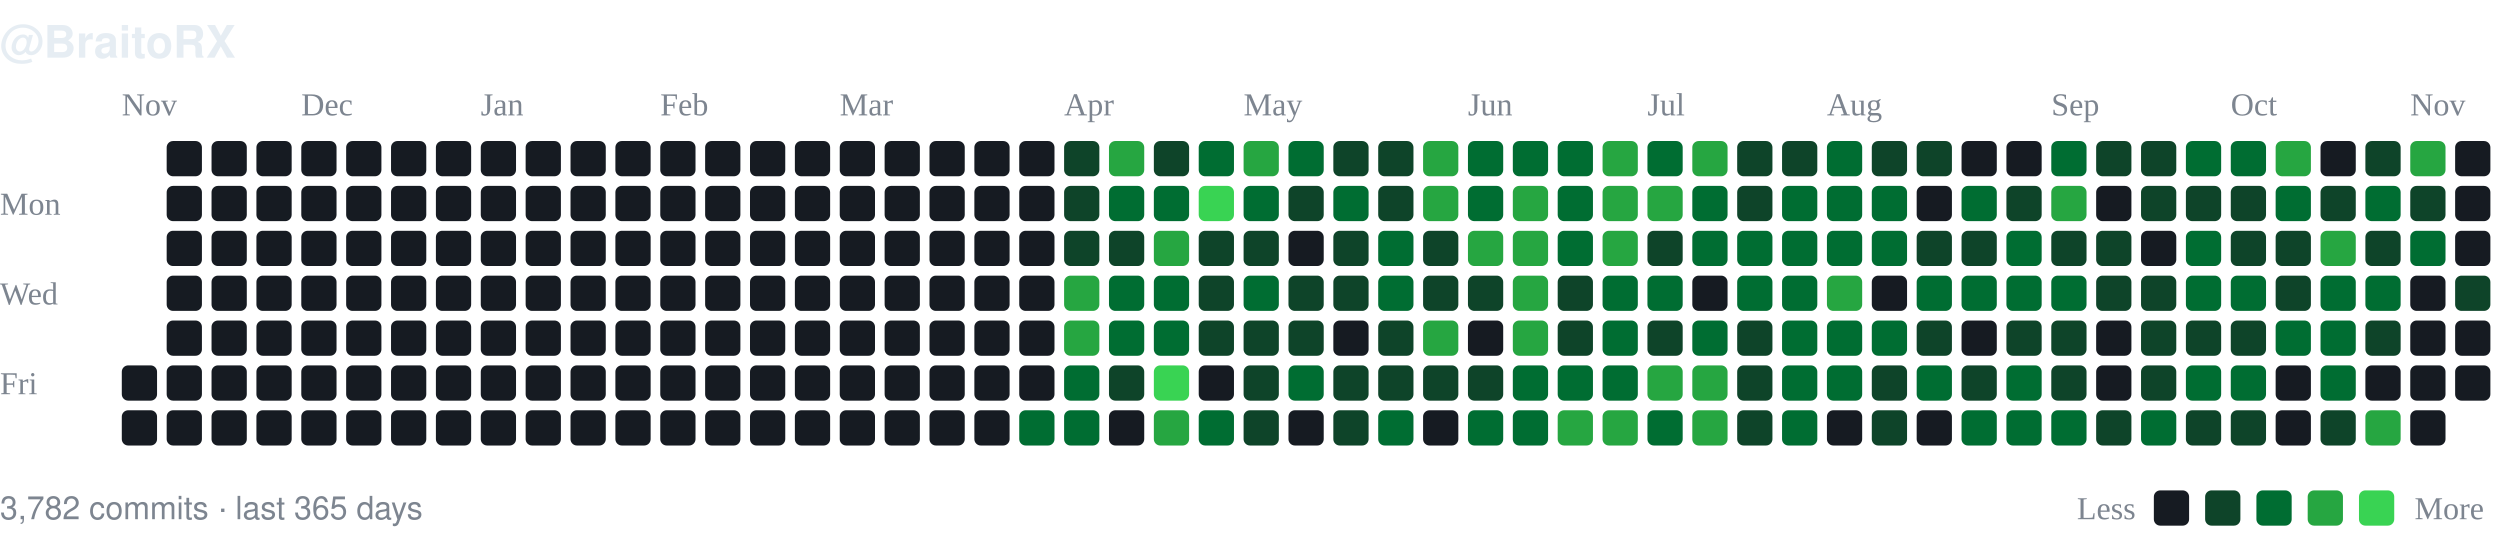
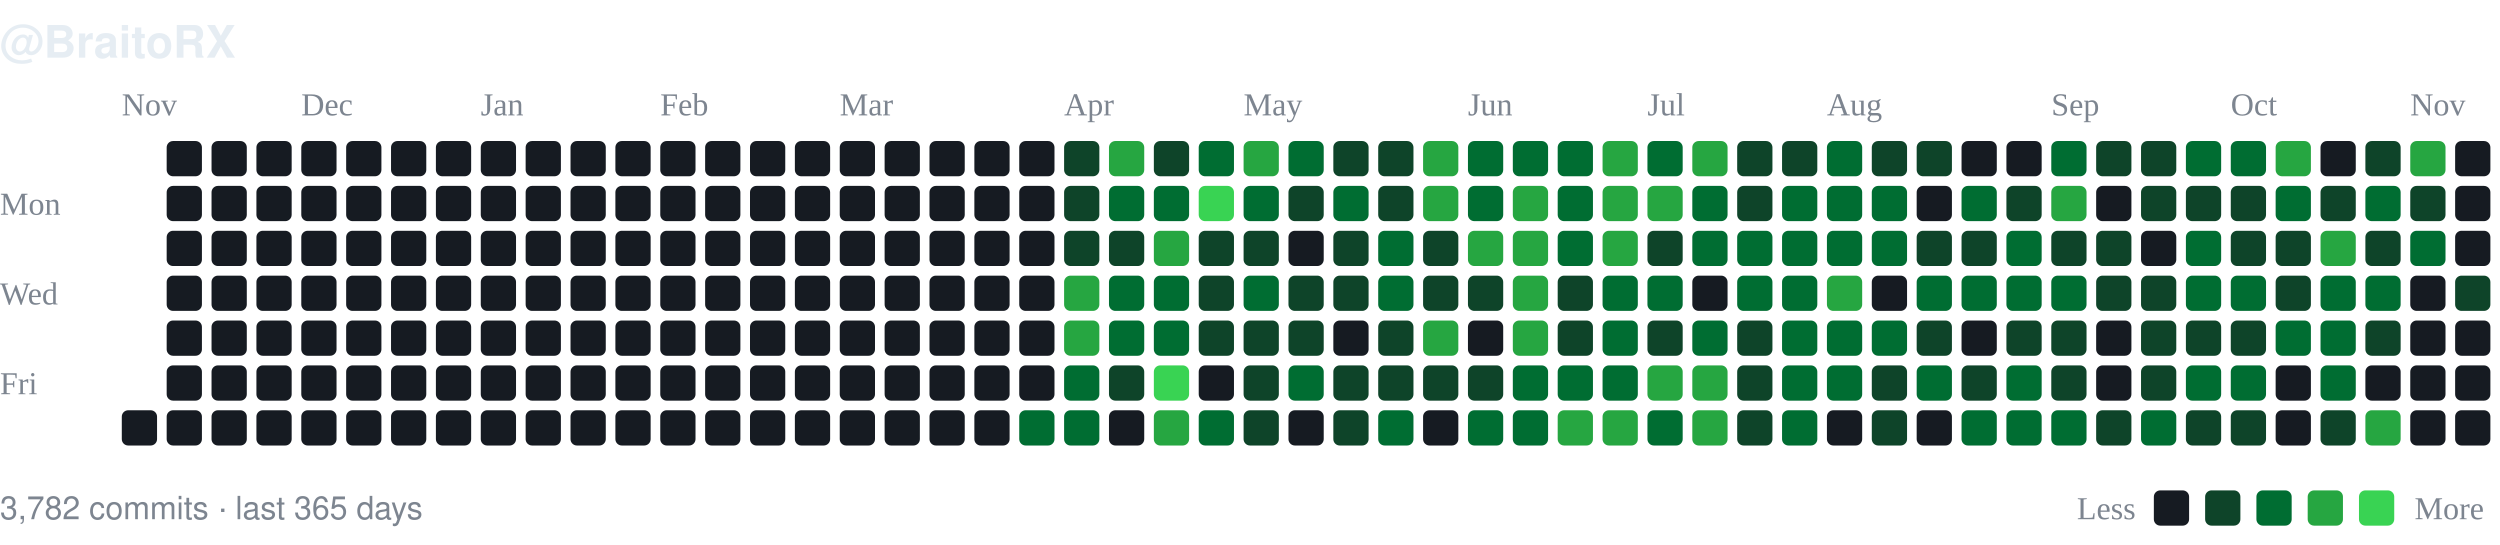
<svg xmlns="http://www.w3.org/2000/svg" width="780" height="170" viewBox="0 0 780 170" role="img">
  <text x="0" y="18" font-size="14" font-weight="600" fill="#e6edf3" font-family="ui-sans-serif,-apple-system,Segoe UI,Helvetica,Arial,sans-serif">@BraitoRX</text>
  <text x="0" y="67" font-size="10" fill="#7d8590">Mon</text>
  <text x="0" y="95" font-size="10" fill="#7d8590">Wed</text>
  <text x="0" y="123" font-size="10" fill="#7d8590">Fri</text>
  <text x="38" y="36" font-size="10" fill="#7d8590">Nov</text>
-   <rect x="38" y="114" width="11" height="11" rx="2" fill="#161b22" />
  <rect x="38" y="128" width="11" height="11" rx="2" fill="#161b22" />
  <rect x="52" y="44" width="11" height="11" rx="2" fill="#161b22" />
  <rect x="52" y="58" width="11" height="11" rx="2" fill="#161b22" />
  <rect x="52" y="72" width="11" height="11" rx="2" fill="#161b22" />
  <rect x="52" y="86" width="11" height="11" rx="2" fill="#161b22" />
  <rect x="52" y="100" width="11" height="11" rx="2" fill="#161b22" />
  <rect x="52" y="114" width="11" height="11" rx="2" fill="#161b22" />
  <rect x="52" y="128" width="11" height="11" rx="2" fill="#161b22" />
  <rect x="66" y="44" width="11" height="11" rx="2" fill="#161b22" />
  <rect x="66" y="58" width="11" height="11" rx="2" fill="#161b22" />
  <rect x="66" y="72" width="11" height="11" rx="2" fill="#161b22" />
  <rect x="66" y="86" width="11" height="11" rx="2" fill="#161b22" />
  <rect x="66" y="100" width="11" height="11" rx="2" fill="#161b22" />
  <rect x="66" y="114" width="11" height="11" rx="2" fill="#161b22" />
  <rect x="66" y="128" width="11" height="11" rx="2" fill="#161b22" />
  <rect x="80" y="44" width="11" height="11" rx="2" fill="#161b22" />
  <rect x="80" y="58" width="11" height="11" rx="2" fill="#161b22" />
  <rect x="80" y="72" width="11" height="11" rx="2" fill="#161b22" />
  <rect x="80" y="86" width="11" height="11" rx="2" fill="#161b22" />
  <rect x="80" y="100" width="11" height="11" rx="2" fill="#161b22" />
  <rect x="80" y="114" width="11" height="11" rx="2" fill="#161b22" />
  <rect x="80" y="128" width="11" height="11" rx="2" fill="#161b22" />
  <text x="94" y="36" font-size="10" fill="#7d8590">Dec</text>
  <rect x="94" y="44" width="11" height="11" rx="2" fill="#161b22" />
  <rect x="94" y="58" width="11" height="11" rx="2" fill="#161b22" />
  <rect x="94" y="72" width="11" height="11" rx="2" fill="#161b22" />
  <rect x="94" y="86" width="11" height="11" rx="2" fill="#161b22" />
  <rect x="94" y="100" width="11" height="11" rx="2" fill="#161b22" />
  <rect x="94" y="114" width="11" height="11" rx="2" fill="#161b22" />
  <rect x="94" y="128" width="11" height="11" rx="2" fill="#161b22" />
  <rect x="108" y="44" width="11" height="11" rx="2" fill="#161b22" />
  <rect x="108" y="58" width="11" height="11" rx="2" fill="#161b22" />
  <rect x="108" y="72" width="11" height="11" rx="2" fill="#161b22" />
  <rect x="108" y="86" width="11" height="11" rx="2" fill="#161b22" />
  <rect x="108" y="100" width="11" height="11" rx="2" fill="#161b22" />
  <rect x="108" y="114" width="11" height="11" rx="2" fill="#161b22" />
  <rect x="108" y="128" width="11" height="11" rx="2" fill="#161b22" />
  <rect x="122" y="44" width="11" height="11" rx="2" fill="#161b22" />
  <rect x="122" y="58" width="11" height="11" rx="2" fill="#161b22" />
  <rect x="122" y="72" width="11" height="11" rx="2" fill="#161b22" />
  <rect x="122" y="86" width="11" height="11" rx="2" fill="#161b22" />
  <rect x="122" y="100" width="11" height="11" rx="2" fill="#161b22" />
  <rect x="122" y="114" width="11" height="11" rx="2" fill="#161b22" />
  <rect x="122" y="128" width="11" height="11" rx="2" fill="#161b22" />
  <rect x="136" y="44" width="11" height="11" rx="2" fill="#161b22" />
  <rect x="136" y="58" width="11" height="11" rx="2" fill="#161b22" />
  <rect x="136" y="72" width="11" height="11" rx="2" fill="#161b22" />
  <rect x="136" y="86" width="11" height="11" rx="2" fill="#161b22" />
  <rect x="136" y="100" width="11" height="11" rx="2" fill="#161b22" />
  <rect x="136" y="114" width="11" height="11" rx="2" fill="#161b22" />
  <rect x="136" y="128" width="11" height="11" rx="2" fill="#161b22" />
  <text x="150" y="36" font-size="10" fill="#7d8590">Jan</text>
  <rect x="150" y="44" width="11" height="11" rx="2" fill="#161b22" />
  <rect x="150" y="58" width="11" height="11" rx="2" fill="#161b22" />
  <rect x="150" y="72" width="11" height="11" rx="2" fill="#161b22" />
  <rect x="150" y="86" width="11" height="11" rx="2" fill="#161b22" />
  <rect x="150" y="100" width="11" height="11" rx="2" fill="#161b22" />
  <rect x="150" y="114" width="11" height="11" rx="2" fill="#161b22" />
  <rect x="150" y="128" width="11" height="11" rx="2" fill="#161b22" />
  <rect x="164" y="44" width="11" height="11" rx="2" fill="#161b22" />
  <rect x="164" y="58" width="11" height="11" rx="2" fill="#161b22" />
  <rect x="164" y="72" width="11" height="11" rx="2" fill="#161b22" />
  <rect x="164" y="86" width="11" height="11" rx="2" fill="#161b22" />
  <rect x="164" y="100" width="11" height="11" rx="2" fill="#161b22" />
  <rect x="164" y="114" width="11" height="11" rx="2" fill="#161b22" />
  <rect x="164" y="128" width="11" height="11" rx="2" fill="#161b22" />
  <rect x="178" y="44" width="11" height="11" rx="2" fill="#161b22" />
  <rect x="178" y="58" width="11" height="11" rx="2" fill="#161b22" />
  <rect x="178" y="72" width="11" height="11" rx="2" fill="#161b22" />
  <rect x="178" y="86" width="11" height="11" rx="2" fill="#161b22" />
  <rect x="178" y="100" width="11" height="11" rx="2" fill="#161b22" />
  <rect x="178" y="114" width="11" height="11" rx="2" fill="#161b22" />
  <rect x="178" y="128" width="11" height="11" rx="2" fill="#161b22" />
  <rect x="192" y="44" width="11" height="11" rx="2" fill="#161b22" />
  <rect x="192" y="58" width="11" height="11" rx="2" fill="#161b22" />
  <rect x="192" y="72" width="11" height="11" rx="2" fill="#161b22" />
  <rect x="192" y="86" width="11" height="11" rx="2" fill="#161b22" />
  <rect x="192" y="100" width="11" height="11" rx="2" fill="#161b22" />
  <rect x="192" y="114" width="11" height="11" rx="2" fill="#161b22" />
  <rect x="192" y="128" width="11" height="11" rx="2" fill="#161b22" />
  <text x="206" y="36" font-size="10" fill="#7d8590">Feb</text>
  <rect x="206" y="44" width="11" height="11" rx="2" fill="#161b22" />
  <rect x="206" y="58" width="11" height="11" rx="2" fill="#161b22" />
  <rect x="206" y="72" width="11" height="11" rx="2" fill="#161b22" />
  <rect x="206" y="86" width="11" height="11" rx="2" fill="#161b22" />
  <rect x="206" y="100" width="11" height="11" rx="2" fill="#161b22" />
  <rect x="206" y="114" width="11" height="11" rx="2" fill="#161b22" />
  <rect x="206" y="128" width="11" height="11" rx="2" fill="#161b22" />
  <rect x="220" y="44" width="11" height="11" rx="2" fill="#161b22" />
  <rect x="220" y="58" width="11" height="11" rx="2" fill="#161b22" />
  <rect x="220" y="72" width="11" height="11" rx="2" fill="#161b22" />
  <rect x="220" y="86" width="11" height="11" rx="2" fill="#161b22" />
  <rect x="220" y="100" width="11" height="11" rx="2" fill="#161b22" />
  <rect x="220" y="114" width="11" height="11" rx="2" fill="#161b22" />
  <rect x="220" y="128" width="11" height="11" rx="2" fill="#161b22" />
  <rect x="234" y="44" width="11" height="11" rx="2" fill="#161b22" />
  <rect x="234" y="58" width="11" height="11" rx="2" fill="#161b22" />
  <rect x="234" y="72" width="11" height="11" rx="2" fill="#161b22" />
  <rect x="234" y="86" width="11" height="11" rx="2" fill="#161b22" />
  <rect x="234" y="100" width="11" height="11" rx="2" fill="#161b22" />
  <rect x="234" y="114" width="11" height="11" rx="2" fill="#161b22" />
  <rect x="234" y="128" width="11" height="11" rx="2" fill="#161b22" />
  <rect x="248" y="44" width="11" height="11" rx="2" fill="#161b22" />
  <rect x="248" y="58" width="11" height="11" rx="2" fill="#161b22" />
  <rect x="248" y="72" width="11" height="11" rx="2" fill="#161b22" />
  <rect x="248" y="86" width="11" height="11" rx="2" fill="#161b22" />
  <rect x="248" y="100" width="11" height="11" rx="2" fill="#161b22" />
  <rect x="248" y="114" width="11" height="11" rx="2" fill="#161b22" />
  <rect x="248" y="128" width="11" height="11" rx="2" fill="#161b22" />
  <text x="262" y="36" font-size="10" fill="#7d8590">Mar</text>
  <rect x="262" y="44" width="11" height="11" rx="2" fill="#161b22" />
  <rect x="262" y="58" width="11" height="11" rx="2" fill="#161b22" />
  <rect x="262" y="72" width="11" height="11" rx="2" fill="#161b22" />
  <rect x="262" y="86" width="11" height="11" rx="2" fill="#161b22" />
  <rect x="262" y="100" width="11" height="11" rx="2" fill="#161b22" />
  <rect x="262" y="114" width="11" height="11" rx="2" fill="#161b22" />
  <rect x="262" y="128" width="11" height="11" rx="2" fill="#161b22" />
  <rect x="276" y="44" width="11" height="11" rx="2" fill="#161b22" />
  <rect x="276" y="58" width="11" height="11" rx="2" fill="#161b22" />
  <rect x="276" y="72" width="11" height="11" rx="2" fill="#161b22" />
  <rect x="276" y="86" width="11" height="11" rx="2" fill="#161b22" />
  <rect x="276" y="100" width="11" height="11" rx="2" fill="#161b22" />
  <rect x="276" y="114" width="11" height="11" rx="2" fill="#161b22" />
  <rect x="276" y="128" width="11" height="11" rx="2" fill="#161b22" />
  <rect x="290" y="44" width="11" height="11" rx="2" fill="#161b22" />
  <rect x="290" y="58" width="11" height="11" rx="2" fill="#161b22" />
  <rect x="290" y="72" width="11" height="11" rx="2" fill="#161b22" />
  <rect x="290" y="86" width="11" height="11" rx="2" fill="#161b22" />
  <rect x="290" y="100" width="11" height="11" rx="2" fill="#161b22" />
  <rect x="290" y="114" width="11" height="11" rx="2" fill="#161b22" />
  <rect x="290" y="128" width="11" height="11" rx="2" fill="#161b22" />
  <rect x="304" y="44" width="11" height="11" rx="2" fill="#161b22" />
  <rect x="304" y="58" width="11" height="11" rx="2" fill="#161b22" />
  <rect x="304" y="72" width="11" height="11" rx="2" fill="#161b22" />
  <rect x="304" y="86" width="11" height="11" rx="2" fill="#161b22" />
  <rect x="304" y="100" width="11" height="11" rx="2" fill="#161b22" />
  <rect x="304" y="114" width="11" height="11" rx="2" fill="#161b22" />
  <rect x="304" y="128" width="11" height="11" rx="2" fill="#161b22" />
  <rect x="318" y="44" width="11" height="11" rx="2" fill="#161b22" />
  <rect x="318" y="58" width="11" height="11" rx="2" fill="#161b22" />
  <rect x="318" y="72" width="11" height="11" rx="2" fill="#161b22" />
  <rect x="318" y="86" width="11" height="11" rx="2" fill="#161b22" />
  <rect x="318" y="100" width="11" height="11" rx="2" fill="#161b22" />
  <rect x="318" y="114" width="11" height="11" rx="2" fill="#161b22" />
  <rect x="318" y="128" width="11" height="11" rx="2" fill="#006d32" />
  <text x="332" y="36" font-size="10" fill="#7d8590">Apr</text>
  <rect x="332" y="44" width="11" height="11" rx="2" fill="#0e4429" />
  <rect x="332" y="58" width="11" height="11" rx="2" fill="#0e4429" />
  <rect x="332" y="72" width="11" height="11" rx="2" fill="#0e4429" />
  <rect x="332" y="86" width="11" height="11" rx="2" fill="#26a641" />
  <rect x="332" y="100" width="11" height="11" rx="2" fill="#26a641" />
  <rect x="332" y="114" width="11" height="11" rx="2" fill="#006d32" />
  <rect x="332" y="128" width="11" height="11" rx="2" fill="#006d32" />
  <rect x="346" y="44" width="11" height="11" rx="2" fill="#26a641" />
  <rect x="346" y="58" width="11" height="11" rx="2" fill="#006d32" />
  <rect x="346" y="72" width="11" height="11" rx="2" fill="#0e4429" />
  <rect x="346" y="86" width="11" height="11" rx="2" fill="#006d32" />
  <rect x="346" y="100" width="11" height="11" rx="2" fill="#006d32" />
  <rect x="346" y="114" width="11" height="11" rx="2" fill="#0e4429" />
  <rect x="346" y="128" width="11" height="11" rx="2" fill="#161b22" />
  <rect x="360" y="44" width="11" height="11" rx="2" fill="#0e4429" />
  <rect x="360" y="58" width="11" height="11" rx="2" fill="#006d32" />
  <rect x="360" y="72" width="11" height="11" rx="2" fill="#26a641" />
  <rect x="360" y="86" width="11" height="11" rx="2" fill="#006d32" />
  <rect x="360" y="100" width="11" height="11" rx="2" fill="#006d32" />
  <rect x="360" y="114" width="11" height="11" rx="2" fill="#39d353" />
  <rect x="360" y="128" width="11" height="11" rx="2" fill="#26a641" />
  <rect x="374" y="44" width="11" height="11" rx="2" fill="#006d32" />
  <rect x="374" y="58" width="11" height="11" rx="2" fill="#39d353" />
  <rect x="374" y="72" width="11" height="11" rx="2" fill="#0e4429" />
  <rect x="374" y="86" width="11" height="11" rx="2" fill="#0e4429" />
  <rect x="374" y="100" width="11" height="11" rx="2" fill="#0e4429" />
  <rect x="374" y="114" width="11" height="11" rx="2" fill="#161b22" />
  <rect x="374" y="128" width="11" height="11" rx="2" fill="#006d32" />
  <text x="388" y="36" font-size="10" fill="#7d8590">May</text>
  <rect x="388" y="44" width="11" height="11" rx="2" fill="#26a641" />
  <rect x="388" y="58" width="11" height="11" rx="2" fill="#006d32" />
  <rect x="388" y="72" width="11" height="11" rx="2" fill="#0e4429" />
  <rect x="388" y="86" width="11" height="11" rx="2" fill="#006d32" />
  <rect x="388" y="100" width="11" height="11" rx="2" fill="#0e4429" />
  <rect x="388" y="114" width="11" height="11" rx="2" fill="#0e4429" />
  <rect x="388" y="128" width="11" height="11" rx="2" fill="#0e4429" />
  <rect x="402" y="44" width="11" height="11" rx="2" fill="#006d32" />
  <rect x="402" y="58" width="11" height="11" rx="2" fill="#0e4429" />
  <rect x="402" y="72" width="11" height="11" rx="2" fill="#161b22" />
  <rect x="402" y="86" width="11" height="11" rx="2" fill="#0e4429" />
  <rect x="402" y="100" width="11" height="11" rx="2" fill="#0e4429" />
  <rect x="402" y="114" width="11" height="11" rx="2" fill="#006d32" />
  <rect x="402" y="128" width="11" height="11" rx="2" fill="#161b22" />
  <rect x="416" y="44" width="11" height="11" rx="2" fill="#0e4429" />
  <rect x="416" y="58" width="11" height="11" rx="2" fill="#006d32" />
  <rect x="416" y="72" width="11" height="11" rx="2" fill="#0e4429" />
  <rect x="416" y="86" width="11" height="11" rx="2" fill="#0e4429" />
  <rect x="416" y="100" width="11" height="11" rx="2" fill="#161b22" />
  <rect x="416" y="114" width="11" height="11" rx="2" fill="#0e4429" />
  <rect x="416" y="128" width="11" height="11" rx="2" fill="#0e4429" />
  <rect x="430" y="44" width="11" height="11" rx="2" fill="#0e4429" />
  <rect x="430" y="58" width="11" height="11" rx="2" fill="#0e4429" />
  <rect x="430" y="72" width="11" height="11" rx="2" fill="#006d32" />
  <rect x="430" y="86" width="11" height="11" rx="2" fill="#006d32" />
  <rect x="430" y="100" width="11" height="11" rx="2" fill="#0e4429" />
  <rect x="430" y="114" width="11" height="11" rx="2" fill="#0e4429" />
  <rect x="430" y="128" width="11" height="11" rx="2" fill="#006d32" />
  <rect x="444" y="44" width="11" height="11" rx="2" fill="#26a641" />
  <rect x="444" y="58" width="11" height="11" rx="2" fill="#26a641" />
  <rect x="444" y="72" width="11" height="11" rx="2" fill="#0e4429" />
  <rect x="444" y="86" width="11" height="11" rx="2" fill="#0e4429" />
  <rect x="444" y="100" width="11" height="11" rx="2" fill="#26a641" />
  <rect x="444" y="114" width="11" height="11" rx="2" fill="#0e4429" />
  <rect x="444" y="128" width="11" height="11" rx="2" fill="#161b22" />
  <text x="458" y="36" font-size="10" fill="#7d8590">Jun</text>
  <rect x="458" y="44" width="11" height="11" rx="2" fill="#006d32" />
  <rect x="458" y="58" width="11" height="11" rx="2" fill="#006d32" />
  <rect x="458" y="72" width="11" height="11" rx="2" fill="#26a641" />
  <rect x="458" y="86" width="11" height="11" rx="2" fill="#0e4429" />
  <rect x="458" y="100" width="11" height="11" rx="2" fill="#161b22" />
  <rect x="458" y="114" width="11" height="11" rx="2" fill="#0e4429" />
  <rect x="458" y="128" width="11" height="11" rx="2" fill="#006d32" />
  <rect x="472" y="44" width="11" height="11" rx="2" fill="#006d32" />
  <rect x="472" y="58" width="11" height="11" rx="2" fill="#26a641" />
  <rect x="472" y="72" width="11" height="11" rx="2" fill="#26a641" />
  <rect x="472" y="86" width="11" height="11" rx="2" fill="#26a641" />
  <rect x="472" y="100" width="11" height="11" rx="2" fill="#26a641" />
  <rect x="472" y="114" width="11" height="11" rx="2" fill="#006d32" />
  <rect x="472" y="128" width="11" height="11" rx="2" fill="#006d32" />
  <rect x="486" y="44" width="11" height="11" rx="2" fill="#006d32" />
  <rect x="486" y="58" width="11" height="11" rx="2" fill="#006d32" />
  <rect x="486" y="72" width="11" height="11" rx="2" fill="#006d32" />
  <rect x="486" y="86" width="11" height="11" rx="2" fill="#0e4429" />
  <rect x="486" y="100" width="11" height="11" rx="2" fill="#0e4429" />
  <rect x="486" y="114" width="11" height="11" rx="2" fill="#006d32" />
  <rect x="486" y="128" width="11" height="11" rx="2" fill="#26a641" />
  <rect x="500" y="44" width="11" height="11" rx="2" fill="#26a641" />
  <rect x="500" y="58" width="11" height="11" rx="2" fill="#26a641" />
  <rect x="500" y="72" width="11" height="11" rx="2" fill="#26a641" />
  <rect x="500" y="86" width="11" height="11" rx="2" fill="#006d32" />
  <rect x="500" y="100" width="11" height="11" rx="2" fill="#006d32" />
  <rect x="500" y="114" width="11" height="11" rx="2" fill="#006d32" />
  <rect x="500" y="128" width="11" height="11" rx="2" fill="#26a641" />
  <text x="514" y="36" font-size="10" fill="#7d8590">Jul</text>
  <rect x="514" y="44" width="11" height="11" rx="2" fill="#006d32" />
  <rect x="514" y="58" width="11" height="11" rx="2" fill="#26a641" />
  <rect x="514" y="72" width="11" height="11" rx="2" fill="#0e4429" />
  <rect x="514" y="86" width="11" height="11" rx="2" fill="#006d32" />
  <rect x="514" y="100" width="11" height="11" rx="2" fill="#0e4429" />
  <rect x="514" y="114" width="11" height="11" rx="2" fill="#26a641" />
  <rect x="514" y="128" width="11" height="11" rx="2" fill="#006d32" />
  <rect x="528" y="44" width="11" height="11" rx="2" fill="#26a641" />
  <rect x="528" y="58" width="11" height="11" rx="2" fill="#006d32" />
  <rect x="528" y="72" width="11" height="11" rx="2" fill="#006d32" />
  <rect x="528" y="86" width="11" height="11" rx="2" fill="#161b22" />
  <rect x="528" y="100" width="11" height="11" rx="2" fill="#006d32" />
  <rect x="528" y="114" width="11" height="11" rx="2" fill="#26a641" />
  <rect x="528" y="128" width="11" height="11" rx="2" fill="#26a641" />
  <rect x="542" y="44" width="11" height="11" rx="2" fill="#0e4429" />
  <rect x="542" y="58" width="11" height="11" rx="2" fill="#0e4429" />
  <rect x="542" y="72" width="11" height="11" rx="2" fill="#006d32" />
  <rect x="542" y="86" width="11" height="11" rx="2" fill="#006d32" />
  <rect x="542" y="100" width="11" height="11" rx="2" fill="#0e4429" />
  <rect x="542" y="114" width="11" height="11" rx="2" fill="#0e4429" />
  <rect x="542" y="128" width="11" height="11" rx="2" fill="#0e4429" />
  <rect x="556" y="44" width="11" height="11" rx="2" fill="#0e4429" />
  <rect x="556" y="58" width="11" height="11" rx="2" fill="#006d32" />
  <rect x="556" y="72" width="11" height="11" rx="2" fill="#006d32" />
  <rect x="556" y="86" width="11" height="11" rx="2" fill="#006d32" />
  <rect x="556" y="100" width="11" height="11" rx="2" fill="#006d32" />
  <rect x="556" y="114" width="11" height="11" rx="2" fill="#006d32" />
  <rect x="556" y="128" width="11" height="11" rx="2" fill="#006d32" />
  <text x="570" y="36" font-size="10" fill="#7d8590">Aug</text>
  <rect x="570" y="44" width="11" height="11" rx="2" fill="#006d32" />
  <rect x="570" y="58" width="11" height="11" rx="2" fill="#006d32" />
  <rect x="570" y="72" width="11" height="11" rx="2" fill="#006d32" />
  <rect x="570" y="86" width="11" height="11" rx="2" fill="#26a641" />
  <rect x="570" y="100" width="11" height="11" rx="2" fill="#006d32" />
  <rect x="570" y="114" width="11" height="11" rx="2" fill="#006d32" />
  <rect x="570" y="128" width="11" height="11" rx="2" fill="#161b22" />
  <rect x="584" y="44" width="11" height="11" rx="2" fill="#0e4429" />
  <rect x="584" y="58" width="11" height="11" rx="2" fill="#006d32" />
  <rect x="584" y="72" width="11" height="11" rx="2" fill="#006d32" />
  <rect x="584" y="86" width="11" height="11" rx="2" fill="#161b22" />
  <rect x="584" y="100" width="11" height="11" rx="2" fill="#006d32" />
  <rect x="584" y="114" width="11" height="11" rx="2" fill="#0e4429" />
  <rect x="584" y="128" width="11" height="11" rx="2" fill="#0e4429" />
  <rect x="598" y="44" width="11" height="11" rx="2" fill="#0e4429" />
  <rect x="598" y="58" width="11" height="11" rx="2" fill="#161b22" />
  <rect x="598" y="72" width="11" height="11" rx="2" fill="#0e4429" />
  <rect x="598" y="86" width="11" height="11" rx="2" fill="#006d32" />
  <rect x="598" y="100" width="11" height="11" rx="2" fill="#0e4429" />
  <rect x="598" y="114" width="11" height="11" rx="2" fill="#006d32" />
  <rect x="598" y="128" width="11" height="11" rx="2" fill="#161b22" />
  <rect x="612" y="44" width="11" height="11" rx="2" fill="#161b22" />
  <rect x="612" y="58" width="11" height="11" rx="2" fill="#006d32" />
  <rect x="612" y="72" width="11" height="11" rx="2" fill="#0e4429" />
  <rect x="612" y="86" width="11" height="11" rx="2" fill="#006d32" />
  <rect x="612" y="100" width="11" height="11" rx="2" fill="#161b22" />
  <rect x="612" y="114" width="11" height="11" rx="2" fill="#0e4429" />
  <rect x="612" y="128" width="11" height="11" rx="2" fill="#006d32" />
  <rect x="626" y="44" width="11" height="11" rx="2" fill="#161b22" />
  <rect x="626" y="58" width="11" height="11" rx="2" fill="#0e4429" />
  <rect x="626" y="72" width="11" height="11" rx="2" fill="#006d32" />
  <rect x="626" y="86" width="11" height="11" rx="2" fill="#006d32" />
  <rect x="626" y="100" width="11" height="11" rx="2" fill="#0e4429" />
  <rect x="626" y="114" width="11" height="11" rx="2" fill="#006d32" />
  <rect x="626" y="128" width="11" height="11" rx="2" fill="#006d32" />
  <text x="640" y="36" font-size="10" fill="#7d8590">Sep</text>
  <rect x="640" y="44" width="11" height="11" rx="2" fill="#006d32" />
  <rect x="640" y="58" width="11" height="11" rx="2" fill="#26a641" />
  <rect x="640" y="72" width="11" height="11" rx="2" fill="#0e4429" />
  <rect x="640" y="86" width="11" height="11" rx="2" fill="#006d32" />
  <rect x="640" y="100" width="11" height="11" rx="2" fill="#0e4429" />
  <rect x="640" y="114" width="11" height="11" rx="2" fill="#0e4429" />
  <rect x="640" y="128" width="11" height="11" rx="2" fill="#006d32" />
  <rect x="654" y="44" width="11" height="11" rx="2" fill="#0e4429" />
  <rect x="654" y="58" width="11" height="11" rx="2" fill="#161b22" />
  <rect x="654" y="72" width="11" height="11" rx="2" fill="#0e4429" />
  <rect x="654" y="86" width="11" height="11" rx="2" fill="#0e4429" />
  <rect x="654" y="100" width="11" height="11" rx="2" fill="#161b22" />
  <rect x="654" y="114" width="11" height="11" rx="2" fill="#161b22" />
  <rect x="654" y="128" width="11" height="11" rx="2" fill="#0e4429" />
  <rect x="668" y="44" width="11" height="11" rx="2" fill="#0e4429" />
  <rect x="668" y="58" width="11" height="11" rx="2" fill="#0e4429" />
  <rect x="668" y="72" width="11" height="11" rx="2" fill="#161b22" />
  <rect x="668" y="86" width="11" height="11" rx="2" fill="#0e4429" />
  <rect x="668" y="100" width="11" height="11" rx="2" fill="#0e4429" />
  <rect x="668" y="114" width="11" height="11" rx="2" fill="#0e4429" />
  <rect x="668" y="128" width="11" height="11" rx="2" fill="#006d32" />
  <rect x="682" y="44" width="11" height="11" rx="2" fill="#006d32" />
  <rect x="682" y="58" width="11" height="11" rx="2" fill="#0e4429" />
  <rect x="682" y="72" width="11" height="11" rx="2" fill="#006d32" />
  <rect x="682" y="86" width="11" height="11" rx="2" fill="#006d32" />
  <rect x="682" y="100" width="11" height="11" rx="2" fill="#0e4429" />
  <rect x="682" y="114" width="11" height="11" rx="2" fill="#006d32" />
  <rect x="682" y="128" width="11" height="11" rx="2" fill="#0e4429" />
  <text x="696" y="36" font-size="10" fill="#7d8590">Oct</text>
  <rect x="696" y="44" width="11" height="11" rx="2" fill="#006d32" />
  <rect x="696" y="58" width="11" height="11" rx="2" fill="#0e4429" />
  <rect x="696" y="72" width="11" height="11" rx="2" fill="#0e4429" />
  <rect x="696" y="86" width="11" height="11" rx="2" fill="#006d32" />
  <rect x="696" y="100" width="11" height="11" rx="2" fill="#0e4429" />
  <rect x="696" y="114" width="11" height="11" rx="2" fill="#006d32" />
  <rect x="696" y="128" width="11" height="11" rx="2" fill="#0e4429" />
  <rect x="710" y="44" width="11" height="11" rx="2" fill="#26a641" />
  <rect x="710" y="58" width="11" height="11" rx="2" fill="#006d32" />
  <rect x="710" y="72" width="11" height="11" rx="2" fill="#0e4429" />
  <rect x="710" y="86" width="11" height="11" rx="2" fill="#0e4429" />
  <rect x="710" y="100" width="11" height="11" rx="2" fill="#006d32" />
  <rect x="710" y="114" width="11" height="11" rx="2" fill="#161b22" />
  <rect x="710" y="128" width="11" height="11" rx="2" fill="#161b22" />
  <rect x="724" y="44" width="11" height="11" rx="2" fill="#161b22" />
  <rect x="724" y="58" width="11" height="11" rx="2" fill="#0e4429" />
  <rect x="724" y="72" width="11" height="11" rx="2" fill="#26a641" />
  <rect x="724" y="86" width="11" height="11" rx="2" fill="#006d32" />
  <rect x="724" y="100" width="11" height="11" rx="2" fill="#006d32" />
  <rect x="724" y="114" width="11" height="11" rx="2" fill="#006d32" />
  <rect x="724" y="128" width="11" height="11" rx="2" fill="#0e4429" />
  <rect x="738" y="44" width="11" height="11" rx="2" fill="#0e4429" />
  <rect x="738" y="58" width="11" height="11" rx="2" fill="#006d32" />
  <rect x="738" y="72" width="11" height="11" rx="2" fill="#0e4429" />
  <rect x="738" y="86" width="11" height="11" rx="2" fill="#006d32" />
  <rect x="738" y="100" width="11" height="11" rx="2" fill="#0e4429" />
  <rect x="738" y="114" width="11" height="11" rx="2" fill="#161b22" />
  <rect x="738" y="128" width="11" height="11" rx="2" fill="#26a641" />
  <text x="752" y="36" font-size="10" fill="#7d8590">Nov</text>
  <rect x="752" y="44" width="11" height="11" rx="2" fill="#26a641" />
  <rect x="752" y="58" width="11" height="11" rx="2" fill="#0e4429" />
  <rect x="752" y="72" width="11" height="11" rx="2" fill="#006d32" />
  <rect x="752" y="86" width="11" height="11" rx="2" fill="#161b22" />
  <rect x="752" y="100" width="11" height="11" rx="2" fill="#161b22" />
  <rect x="752" y="114" width="11" height="11" rx="2" fill="#161b22" />
  <rect x="752" y="128" width="11" height="11" rx="2" fill="#161b22" />
  <rect x="766" y="44" width="11" height="11" rx="2" fill="#161b22" />
  <rect x="766" y="58" width="11" height="11" rx="2" fill="#161b22" />
  <rect x="766" y="72" width="11" height="11" rx="2" fill="#161b22" />
  <rect x="766" y="86" width="11" height="11" rx="2" fill="#0e4429" />
  <rect x="766" y="100" width="11" height="11" rx="2" fill="#161b22" />
  <rect x="766" y="114" width="11" height="11" rx="2" fill="#161b22" />
+   <rect x="766" y="128" width="11" height="11" rx="2" fill="#161b22" />
  <text x="648" y="162" font-size="10" fill="#7d8590">Less</text>
  <rect x="672" y="153" width="11" height="11" rx="2" fill="#161b22" />
  <rect x="688" y="153" width="11" height="11" rx="2" fill="#0e4429" />
  <rect x="704" y="153" width="11" height="11" rx="2" fill="#006d32" />
  <rect x="720" y="153" width="11" height="11" rx="2" fill="#26a641" />
  <rect x="736" y="153" width="11" height="11" rx="2" fill="#39d353" />
  <text x="775" y="162" font-size="10" fill="#7d8590" text-anchor="end">More</text>
  <text x="0" y="162" font-size="10" fill="#7d8590" font-family="ui-sans-serif,-apple-system,Segoe UI,Helvetica,Arial,sans-serif">3,782 commits · last 365 days</text>
</svg>
